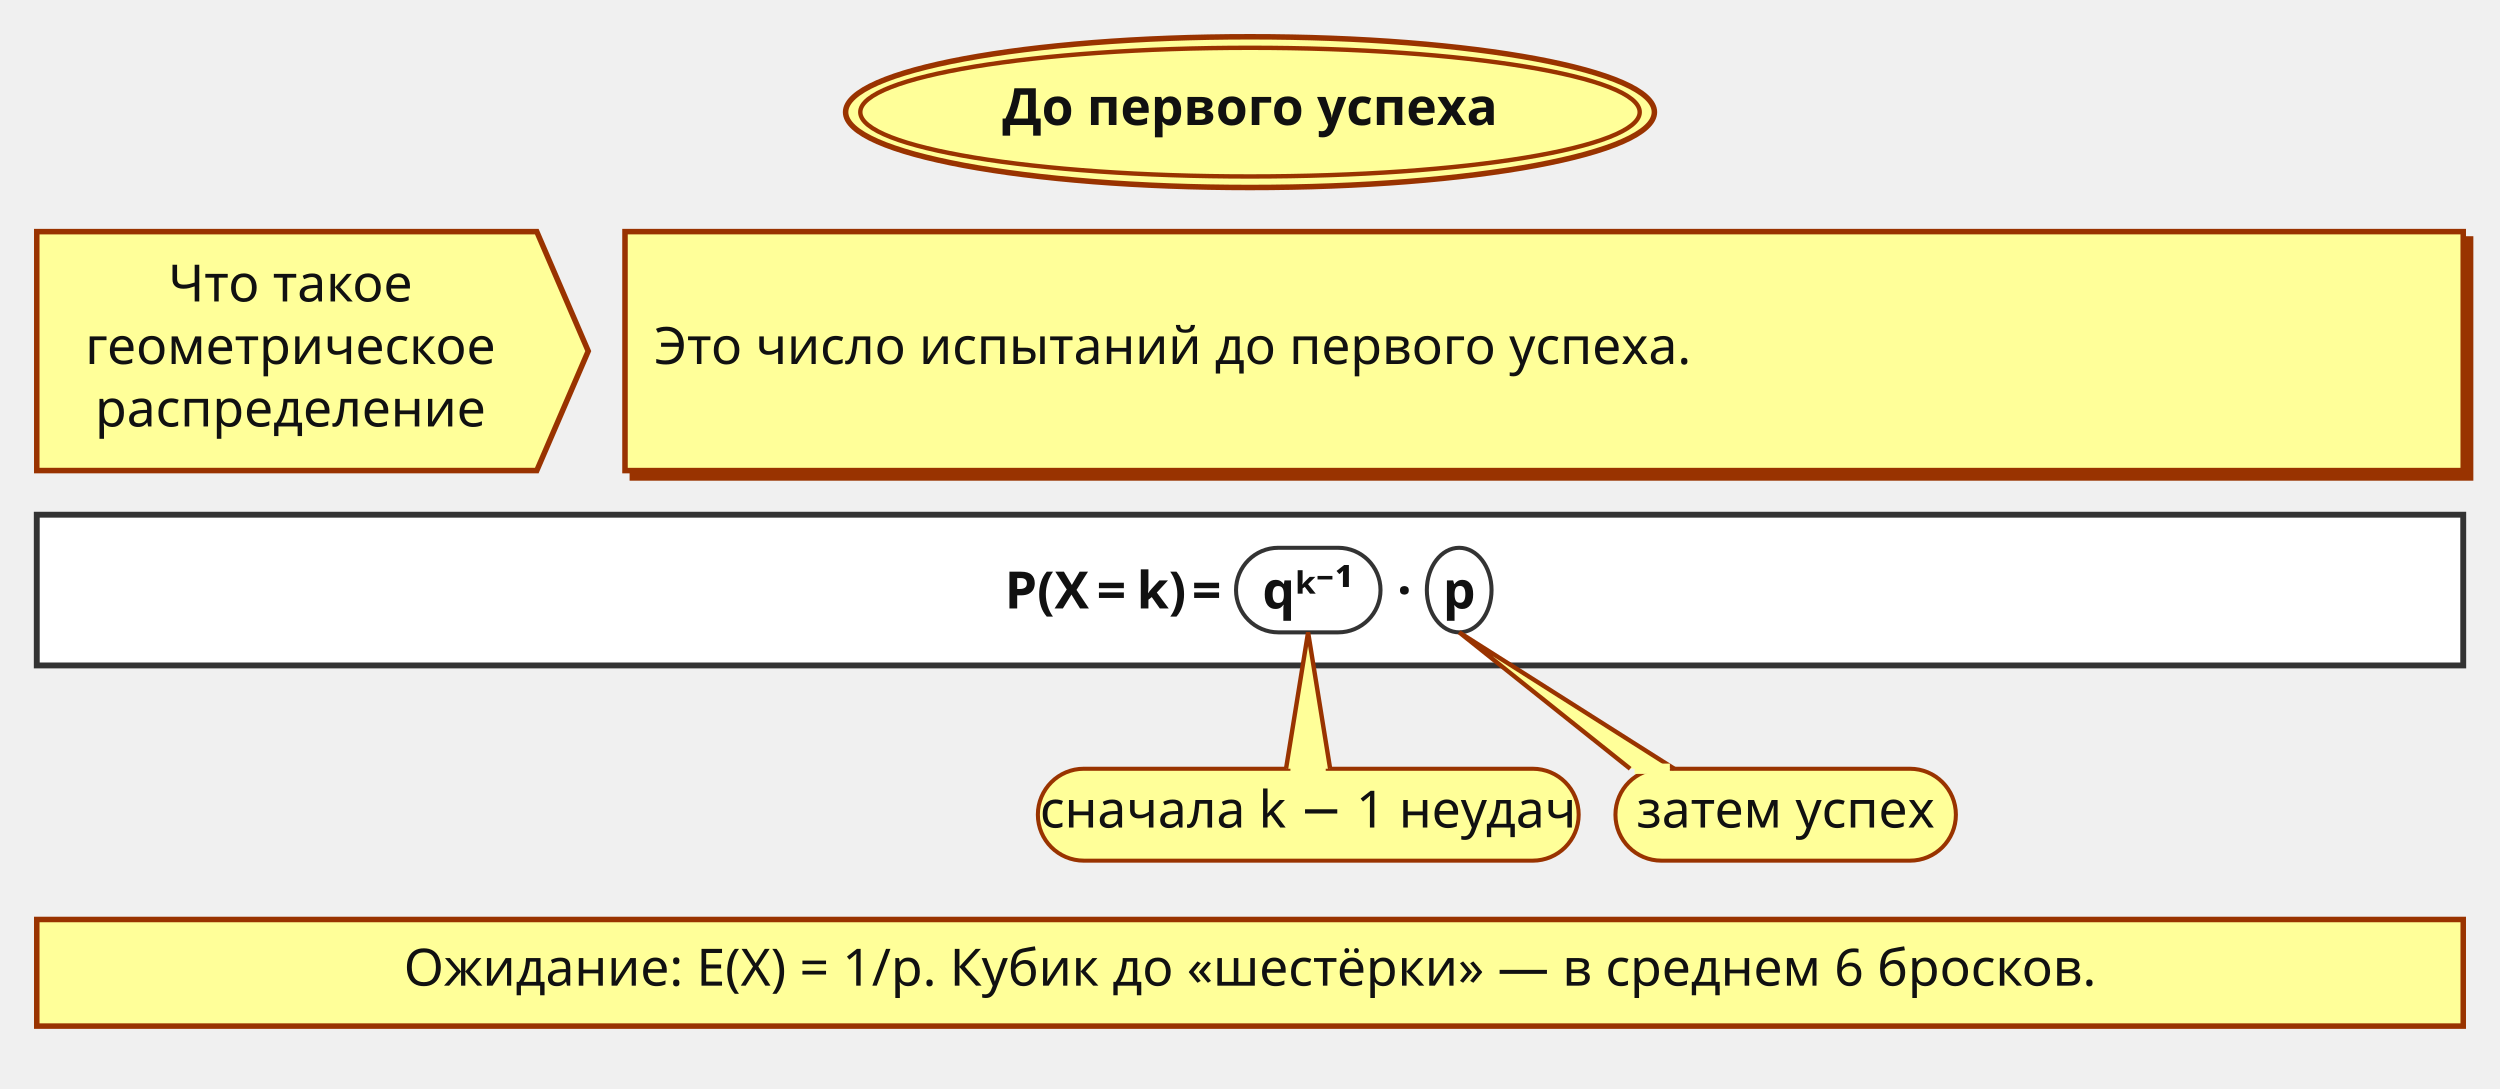
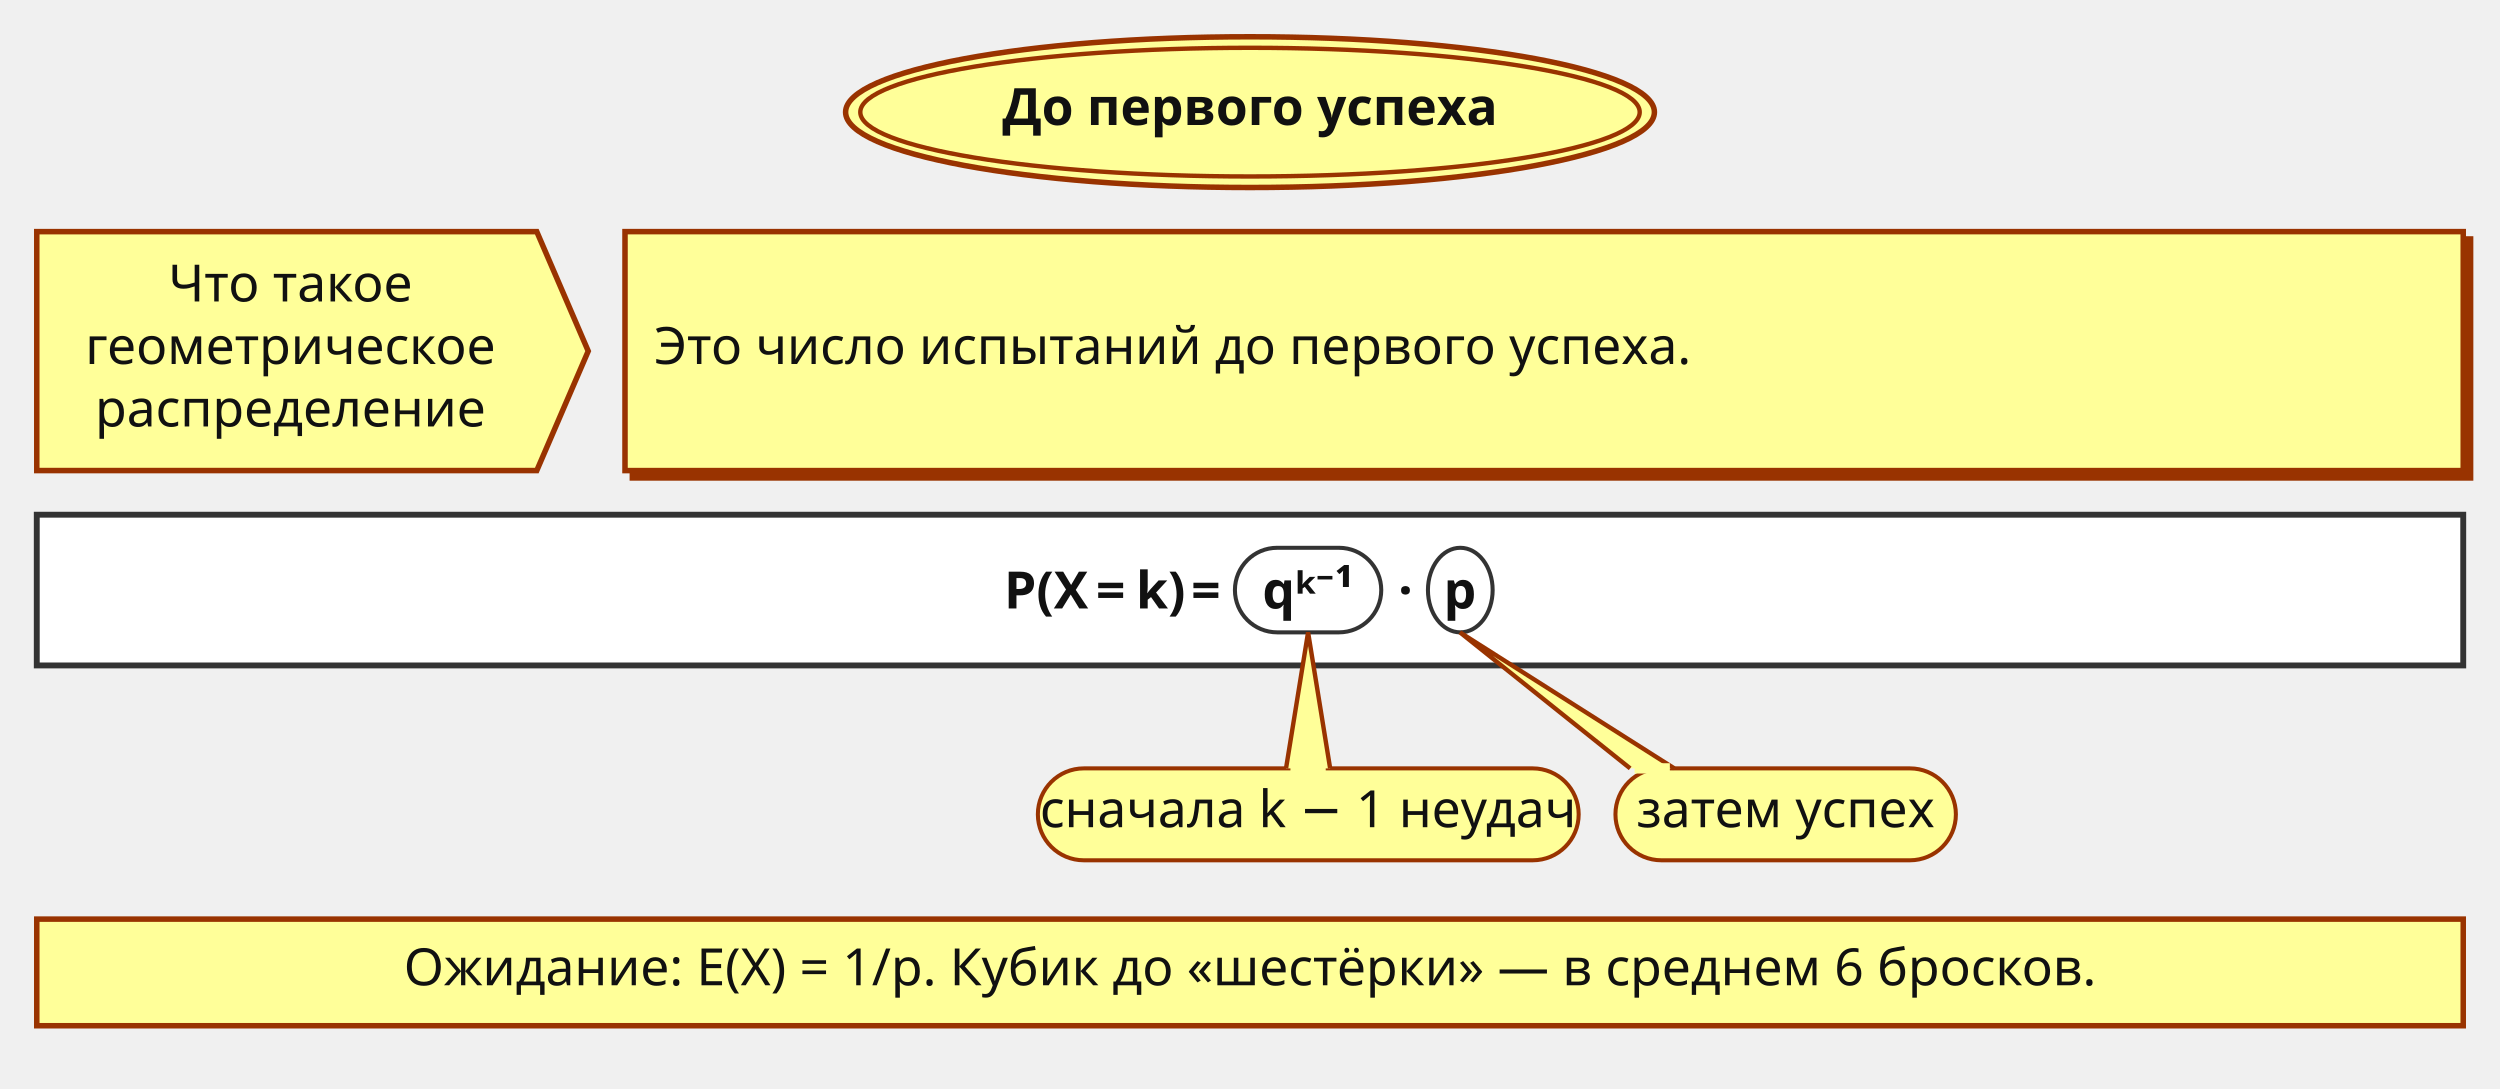
<svg xmlns="http://www.w3.org/2000/svg" width="680" height="296" viewBox="0 0 680 296" font-family="PT Sans, sans-serif">
  <g transform="translate(0.0,0.0)">
    <ellipse cx="340.0" cy="30.5" rx="110.0" ry="20.5" fill="#FFFF99" stroke="#993300" stroke-width="1.5" />
    <ellipse cx="340.0" cy="30.5" rx="106.0" ry="17.5" fill="none" stroke="#993300" stroke-width="1.2" />
    <text x="340.0" y="34.0" font-size="14" text-anchor="middle" font-weight="bold" fill="#111">До первого успеха</text>
    <path d="M10.0,63.0H146.0L160.0,95.5L146.0,128.0H10.0Z" fill="#FFFF99" stroke="#993300" stroke-width="1.5" />
    <text x="79.0" y="82.0" font-size="14" text-anchor="middle" fill="#111">Что такое</text>
    <text x="79.0" y="99.0" font-size="14" text-anchor="middle" fill="#111">геометрическое</text>
    <text x="79.0" y="116.0" font-size="14" text-anchor="middle" fill="#111">распределение</text>
    <g class="memo">
      <rect x="172.0" y="65.0" width="500.0" height="65.0" rx="0" fill="#993300" stroke="#993300" stroke-width="1.5" />
      <rect x="170.0" y="63.0" width="500.0" height="65.0" rx="0" fill="#FFFF99" stroke="#993300" stroke-width="1.5" />
      <g class="memo-t">
        <text x="178.0" y="99.0" font-size="14" text-anchor="start" fill="#111">Это число испытаний до первого успеха.</text>
      </g>
    </g>
    <g transform="translate(10.0,140.0)">
      <rect x="0.0" y="0.0" width="660.0" height="41.0" rx="0" fill="#FFFFFF" stroke="#333333" stroke-width="1.6" />
-       <text x="263.3" y="25.5" font-size="14" text-anchor="start" font-weight="bold" fill="#111">P(X</text>
-       <text x="284.8" y="25.5" font-size="14" text-anchor="start" font-weight="bold" fill="#111"> </text>
-       <text x="288.3" y="25.5" font-size="14" text-anchor="start" font-weight="bold" fill="#111">=</text>
-       <text x="295.7" y="25.5" font-size="14" text-anchor="start" font-weight="bold" fill="#111"> </text>
-       <text x="299.2" y="25.5" font-size="14" text-anchor="start" font-weight="bold" fill="#111">k)</text>
-       <text x="310.7" y="25.5" font-size="14" text-anchor="start" font-weight="bold" fill="#111"> </text>
-       <text x="314.2" y="25.5" font-size="14" text-anchor="start" font-weight="bold" fill="#111">=</text>
-       <text x="321.6" y="25.5" font-size="14" text-anchor="start" font-weight="bold" fill="#111"> </text>
-       <rect x="326.2" y="9.0" width="39.3" height="23.0" rx="11.5" fill="#fff" stroke="#333333" stroke-width="1.1" />
+       <text x="263.1" y="25.5" font-size="14" text-anchor="start" font-weight="bold" fill="#111">P(X</text>
+       <text x="284.5" y="25.5" font-size="14" text-anchor="start" font-weight="bold" fill="#111"> </text>
+       <text x="288.1" y="25.5" font-size="14" text-anchor="start" font-weight="bold" fill="#111">=</text>
+       <text x="295.4" y="25.5" font-size="14" text-anchor="start" font-weight="bold" fill="#111"> </text>
+       <text x="299.0" y="25.5" font-size="14" text-anchor="start" font-weight="bold" fill="#111">k)</text>
+       <text x="310.4" y="25.5" font-size="14" text-anchor="start" font-weight="bold" fill="#111"> </text>
+       <text x="314.0" y="25.5" font-size="14" text-anchor="start" font-weight="bold" fill="#111">=</text>
+       <text x="321.4" y="25.5" font-size="14" text-anchor="start" font-weight="bold" fill="#111"> </text>
+       <rect x="325.9" y="9.0" width="39.8" height="23.0" rx="11.5" fill="#fff" stroke="#333333" stroke-width="1.1" />
      <text x="345.8" y="25.5" font-size="14" text-anchor="middle" font-weight="bold" fill="#111">qᵏ⁻¹</text>
-       <text x="366.5" y="25.5" font-size="14" text-anchor="start" font-weight="bold" fill="#111"> </text>
-       <text x="370.0" y="25.5" font-size="14" text-anchor="start" font-weight="bold" fill="#111">·</text>
-       <text x="373.6" y="25.5" font-size="14" text-anchor="start" font-weight="bold" fill="#111"> </text>
-       <rect x="378.1" y="9.0" width="17.6" height="23.0" rx="11.5" fill="#fff" stroke="#333333" stroke-width="1.1" />
-       <text x="386.9" y="25.5" font-size="14" text-anchor="middle" font-weight="bold" fill="#111">p</text>
-       <rect x="272.3" y="69.1" width="147.1" height="25.0" rx="12.5" fill="#FFFF99" stroke="#993300" stroke-width="1.1" />
+       <text x="366.7" y="25.5" font-size="14" text-anchor="start" font-weight="bold" fill="#111"> </text>
+       <text x="370.3" y="25.5" font-size="14" text-anchor="start" font-weight="bold" fill="#111">·</text>
+       <text x="373.8" y="25.5" font-size="14" text-anchor="start" font-weight="bold" fill="#111"> </text>
+       <rect x="378.4" y="9.0" width="17.6" height="23.0" rx="11.5" fill="#fff" stroke="#333333" stroke-width="1.1" />
+       <text x="387.1" y="25.5" font-size="14" text-anchor="middle" font-weight="bold" fill="#111">p</text>
+       <rect x="272.3" y="69.0" width="147.1" height="25.0" rx="12.5" fill="#FFFF99" stroke="#993300" stroke-width="1.1" />
      <g data-k="tail">
-         <path d="M339.8,69.1L345.8,32.0L351.8,69.1" fill="#FFFF99" stroke="#993300" stroke-width="1.2" />
-         <line x1="341.0" y1="69.1" x2="350.6" y2="69.1" stroke="#FFFF99" stroke-width="2.8" />
+         <path d="M339.8,69.0L345.8,32.0L351.8,69.0" fill="#FFFF99" stroke="#993300" stroke-width="1.2" />
+         <line x1="341.0" y1="69.0" x2="350.6" y2="69.0" stroke="#FFFF99" stroke-width="2.8" />
      </g>
-       <text x="345.8" y="85.1" font-size="14" text-anchor="middle" fill="#111">сначала k − 1 неудач</text>
-       <rect x="429.4" y="69.1" width="92.6" height="25.0" rx="12.5" fill="#FFFF99" stroke="#993300" stroke-width="1.1" />
+       <text x="345.8" y="85.0" font-size="14" text-anchor="middle" fill="#111">сначала k − 1 неудач</text>
+       <rect x="429.4" y="69.0" width="92.6" height="25.0" rx="12.5" fill="#FFFF99" stroke="#993300" stroke-width="1.1" />
      <g data-k="tail">
-         <path d="M433.4,69.1L386.9,32.0L445.4,69.1" fill="#FFFF99" stroke="#993300" stroke-width="1.2" />
-         <line x1="434.6" y1="69.1" x2="444.2" y2="69.1" stroke="#FFFF99" stroke-width="2.8" />
+         <path d="M433.4,69.0L387.1,32.0L445.4,69.0" fill="#FFFF99" stroke="#993300" stroke-width="1.2" />
+         <line x1="434.6" y1="69.0" x2="444.2" y2="69.0" stroke="#FFFF99" stroke-width="2.8" />
      </g>
-       <text x="475.7" y="85.1" font-size="14" text-anchor="middle" fill="#111">затем успех</text>
+       <text x="475.7" y="85.0" font-size="14" text-anchor="middle" fill="#111">затем успех</text>
    </g>
-     <rect x="10.0" y="250.1" width="660.0" height="29.0" rx="0" fill="#FFFF99" stroke="#993300" stroke-width="1.5" />
-     <text x="340.0" y="268.1" font-size="14" text-anchor="middle" fill="#111">Ожидание: E(X) = 1/p. Кубик до «шестёрки» — в среднем 6 бросков.</text>
+     <rect x="10.0" y="250.0" width="660.0" height="29.0" rx="0" fill="#FFFF99" stroke="#993300" stroke-width="1.5" />
+     <text x="340.0" y="268.0" font-size="14" text-anchor="middle" fill="#111">Ожидание: E(X) = 1/p. Кубик до «шестёрки» — в среднем 6 бросков.</text>
  </g>
</svg>
